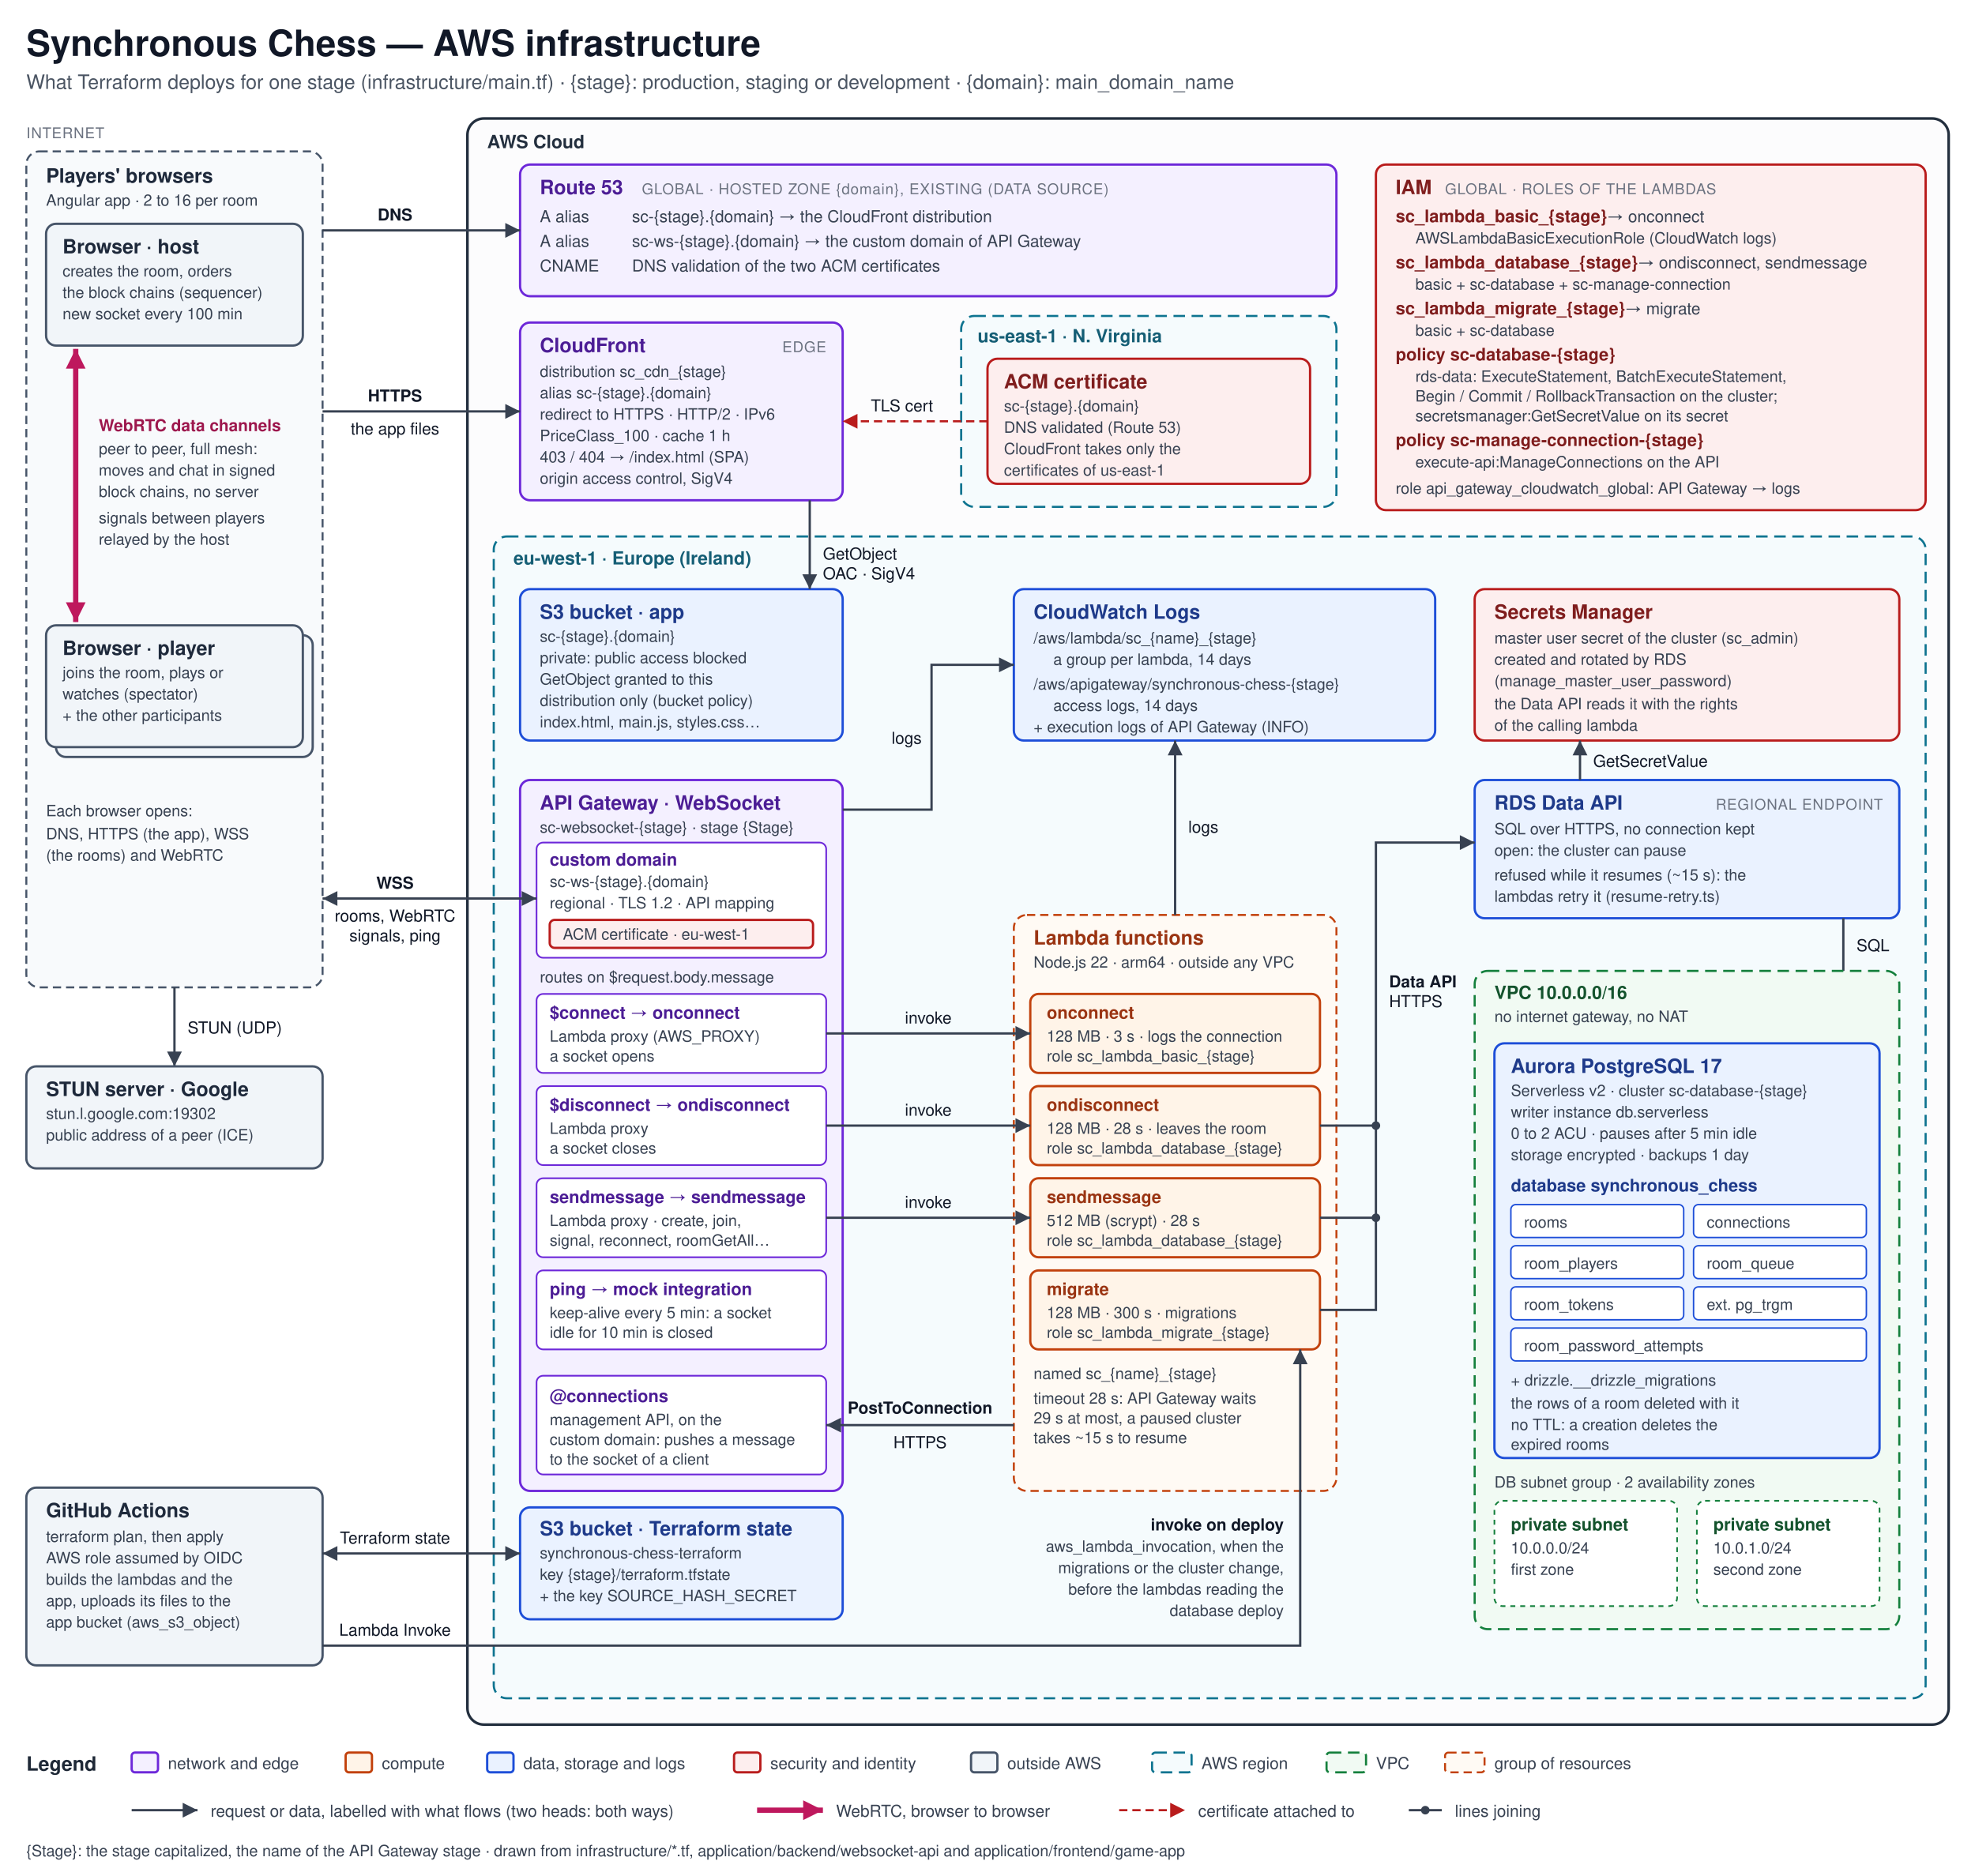
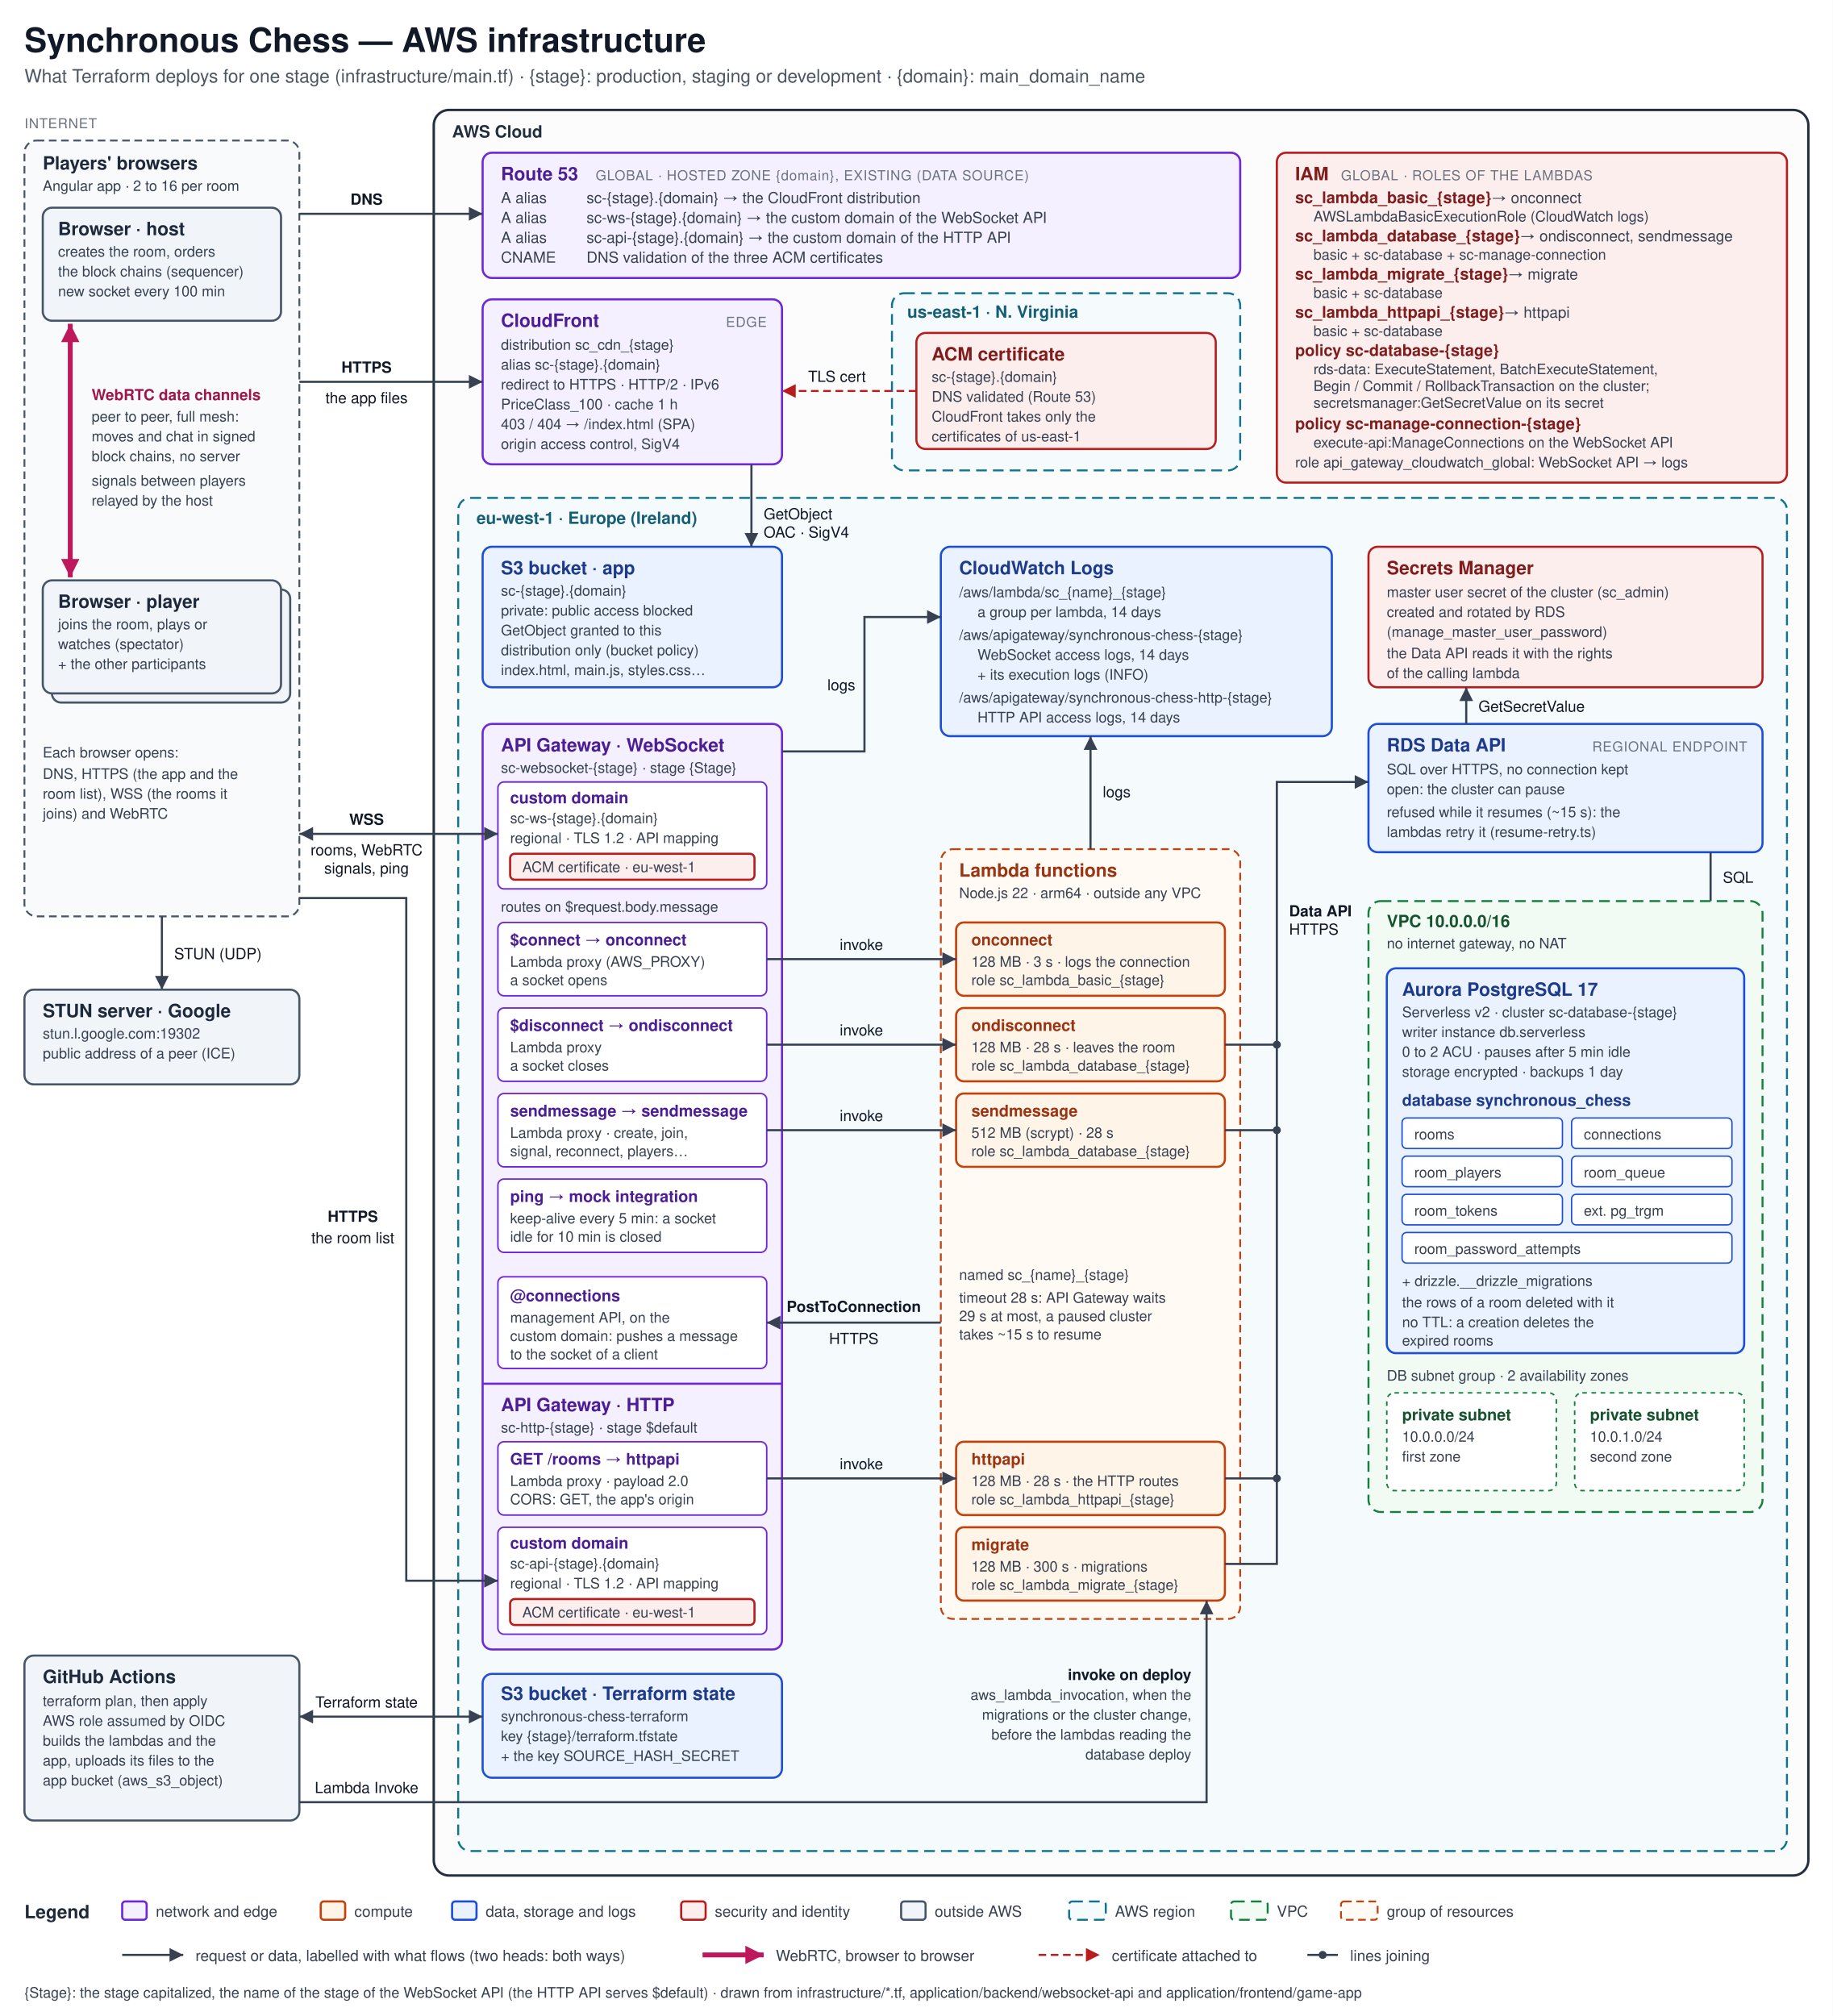
- <svg xmlns="http://www.w3.org/2000/svg" version="1.1" width="1200" height="1140" viewBox="0 0 1200 1140" font-family="Helvetica, Arial, sans-serif">
+ <svg xmlns="http://www.w3.org/2000/svg" version="1.1" width="1200" height="1320" viewBox="0 0 1200 1320" font-family="Helvetica, Arial, sans-serif">
  <defs>
    <style type="text/css">
      text { fill: #1f2937; font-size: 10px; }
      .title { font-size: 22px; font-weight: bold; fill: #111827; }
      .subtitle { font-size: 12px; fill: #4b5563; }
      .h { font-size: 12px; font-weight: bold; }
      .h2 { font-size: 10.5px; font-weight: bold; }
      .d { font-size: 10px; fill: #374151; }
      .s { font-size: 9.5px; fill: #374151; }
      .tag { font-size: 9px; fill: #6b7280; letter-spacing: 0.4px; }
      .lbl { font-size: 10px; fill: #111827; }
      .lbl-b { font-size: 10px; font-weight: bold; fill: #111827; }
      .boundary { font-size: 11px; font-weight: bold; }

      .net { fill: #f4f0ff; stroke: #6d28d9; stroke-width: 1.4; }
      .net-in { fill: #ffffff; stroke: #6d28d9; stroke-width: 1; }
      .net-t { fill: #4c1d95; }
      .cmp { fill: #fff4e8; stroke: #c2410c; stroke-width: 1.4; }
      .cmp-group { fill: #fffaf4; stroke: #c2410c; stroke-width: 1.2; stroke-dasharray: 5 3; }
      .cmp-t { fill: #9a3412; }
      .dat { fill: #eaf2ff; stroke: #1d4ed8; stroke-width: 1.4; }
      .dat-in { fill: #ffffff; stroke: #1d4ed8; stroke-width: 0.9; }
      .dat-t { fill: #1e3a8a; }
      .sec { fill: #fdeeee; stroke: #b91c1c; stroke-width: 1.4; }
      .sec-t { fill: #7f1d1d; }
      .ext { fill: #f1f5f9; stroke: #475569; stroke-width: 1.4; }
      .ext-group { fill: #f8fafc; stroke: #475569; stroke-width: 1.2; stroke-dasharray: 5 3; }
      .ext-t { fill: #1e293b; }

      .aws { fill: #fcfcfd; stroke: #232f3e; stroke-width: 1.6; }
      .aws-t { fill: #232f3e; }
      .region { fill: #f5fbfd; stroke: #0e7490; stroke-width: 1.3; stroke-dasharray: 7 4; }
      .region-t { fill: #155e75; }
      .vpc { fill: #f1faf3; stroke: #15803d; stroke-width: 1.3; stroke-dasharray: 7 4; }
      .vpc-t { fill: #14532d; }
      .subnet { fill: #ffffff; stroke: #15803d; stroke-width: 1; stroke-dasharray: 3 3; }

      .flow { fill: none; stroke: #374151; stroke-width: 1.4; }
      .rtc { fill: none; stroke: #be185d; stroke-width: 3.2; }
      .rtc-t { fill: #9d174d; }
      .cert { fill: none; stroke: #b91c1c; stroke-width: 1.3; stroke-dasharray: 5 3; }
      .dot { fill: #374151; }
    </style>
    <marker id="ah" viewBox="0 0 10 10" refX="10" refY="5" markerWidth="9" markerHeight="9" markerUnits="userSpaceOnUse" orient="auto">
      <path d="M0,0 L10,5 L0,10 z" fill="#374151" />
    </marker>
    <marker id="ah-s" viewBox="0 0 10 10" refX="0" refY="5" markerWidth="9" markerHeight="9" markerUnits="userSpaceOnUse" orient="auto">
      <path d="M10,0 L0,5 L10,10 z" fill="#374151" />
    </marker>
    <marker id="rtc" viewBox="0 0 10 10" refX="10" refY="5" markerWidth="12" markerHeight="12" markerUnits="userSpaceOnUse" orient="auto">
      <path d="M0,0 L10,5 L0,10 z" fill="#be185d" />
    </marker>
    <marker id="rtc-s" viewBox="0 0 10 10" refX="0" refY="5" markerWidth="12" markerHeight="12" markerUnits="userSpaceOnUse" orient="auto">
      <path d="M10,0 L0,5 L10,10 z" fill="#be185d" />
    </marker>
    <marker id="cert" viewBox="0 0 10 10" refX="10" refY="5" markerWidth="9" markerHeight="9" markerUnits="userSpaceOnUse" orient="auto">
      <path d="M0,0 L10,5 L0,10 z" fill="#b91c1c" />
    </marker>
  </defs>
-   <rect x="0" y="0" width="1200" height="1140" fill="#ffffff" />
+   <rect x="0" y="0" width="1200" height="1320" fill="#ffffff" />
  <text x="16" y="34" class="title">Synchronous Chess — AWS infrastructure</text>
  <text x="16" y="54" class="subtitle">What Terraform deploys for one stage (infrastructure/main.tf) · {stage}: production, staging or development · {domain}: main_domain_name</text>
  <text x="16" y="84" class="tag">INTERNET</text>
  <rect x="16" y="92" width="180" height="508" rx="8" class="ext-group" />
  <text x="28" y="111" class="h ext-t">Players' browsers</text>
  <text x="28" y="125" class="s">Angular app · 2 to 16 per room</text>
  <rect x="28" y="136" width="156" height="74" rx="6" class="ext" />
  <text x="38" y="154" class="h ext-t">Browser · host</text>
  <text x="38" y="168" class="s">creates the room, orders</text>
  <text x="38" y="181" class="s">the block chains (sequencer)</text>
  <text x="38" y="194" class="s">new socket every 100 min</text>
  <line x1="46" y1="212" x2="46" y2="378" class="rtc" marker-start="url(#rtc-s)" marker-end="url(#rtc)" />
  <text x="60" y="262" class="lbl-b rtc-t">WebRTC data channels</text>
  <text x="60" y="276" class="s">peer to peer, full mesh:</text>
  <text x="60" y="289" class="s">moves and chat in signed</text>
  <text x="60" y="302" class="s">block chains, no server</text>
  <text x="60" y="318" class="s">signals between players</text>
  <text x="60" y="331" class="s">relayed by the host</text>
  <rect x="34" y="386" width="156" height="74" rx="6" class="ext" />
  <rect x="28" y="380" width="156" height="74" rx="6" class="ext" />
  <text x="38" y="398" class="h ext-t">Browser · player</text>
  <text x="38" y="412" class="s">joins the room, plays or</text>
  <text x="38" y="425" class="s">watches (spectator)</text>
  <text x="38" y="438" class="s">+ the other participants</text>
  <text x="28" y="496" class="s">Each browser opens:</text>
-   <text x="28" y="510" class="s">DNS, HTTPS (the app), WSS</text>
-   <text x="28" y="523" class="s">(the rooms) and WebRTC</text>
+   <text x="28" y="510" class="s">DNS, HTTPS (the app and the</text>
+   <text x="28" y="523" class="s">room list), WSS (the rooms it</text>
+   <text x="28" y="536" class="s">joins) and WebRTC</text>
  <line x1="106" y1="600" x2="106" y2="648" class="flow" marker-end="url(#ah)" />
  <text x="114" y="628" class="lbl">STUN (UDP)</text>
  <rect x="16" y="648" width="180" height="62" rx="6" class="ext" />
  <text x="28" y="666" class="h ext-t">STUN server · Google</text>
  <text x="28" y="680" class="s">stun.l.google.com:19302</text>
  <text x="28" y="693" class="s">public address of a peer (ICE)</text>
-   <rect x="16" y="904" width="180" height="108" rx="6" class="ext" />
-   <text x="28" y="922" class="h ext-t">GitHub Actions</text>
-   <text x="28" y="937" class="s">terraform plan, then apply</text>
-   <text x="28" y="950" class="s">AWS role assumed by OIDC</text>
-   <text x="28" y="963" class="s">builds the lambdas and the</text>
-   <text x="28" y="976" class="s">app, uploads its files to the</text>
-   <text x="28" y="989" class="s">app bucket (aws_s3_object)</text>
-   <rect x="284" y="72" width="900" height="976" rx="10" class="aws" />
+   <rect x="16" y="1084" width="180" height="108" rx="6" class="ext" />
+   <text x="28" y="1102" class="h ext-t">GitHub Actions</text>
+   <text x="28" y="1117" class="s">terraform plan, then apply</text>
+   <text x="28" y="1130" class="s">AWS role assumed by OIDC</text>
+   <text x="28" y="1143" class="s">builds the lambdas and the</text>
+   <text x="28" y="1156" class="s">app, uploads its files to the</text>
+   <text x="28" y="1169" class="s">app bucket (aws_s3_object)</text>
+   <rect x="284" y="72" width="900" height="1156" rx="10" class="aws" />
  <text x="296" y="90" class="boundary aws-t">AWS Cloud</text>
-   <rect x="316" y="100" width="496" height="80" rx="6" class="net" />
+   <rect x="316" y="100" width="496" height="82" rx="6" class="net" />
  <text x="328" y="118" class="h net-t">Route 53</text>
  <text x="390" y="118" class="tag">GLOBAL · HOSTED ZONE {domain}, EXISTING (DATA SOURCE)</text>
-   <text x="328" y="135" class="d">A alias</text>
-   <text x="384" y="135" class="d">sc-{stage}.{domain}  →  the CloudFront distribution</text>
-   <text x="328" y="150" class="d">A alias</text>
-   <text x="384" y="150" class="d">sc-ws-{stage}.{domain}  →  the custom domain of API Gateway</text>
-   <text x="328" y="165" class="d">CNAME</text>
-   <text x="384" y="165" class="d">DNS validation of the two ACM certificates</text>
+   <text x="328" y="133" class="d">A alias</text>
+   <text x="384" y="133" class="d">sc-{stage}.{domain}  →  the CloudFront distribution</text>
+   <text x="328" y="146" class="d">A alias</text>
+   <text x="384" y="146" class="d">sc-ws-{stage}.{domain}  →  the custom domain of the WebSocket API</text>
+   <text x="328" y="159" class="d">A alias</text>
+   <text x="384" y="159" class="d">sc-api-{stage}.{domain}  →  the custom domain of the HTTP API</text>
+   <text x="328" y="172" class="d">CNAME</text>
+   <text x="384" y="172" class="d">DNS validation of the three ACM certificates</text>
  <rect x="316" y="196" width="196" height="108" rx="6" class="net" />
  <text x="328" y="214" class="h net-t">CloudFront</text>
  <text x="502" y="214" class="tag" text-anchor="end">EDGE</text>
  <text x="328" y="229" class="s">distribution sc_cdn_{stage}</text>
  <text x="328" y="242" class="s">alias sc-{stage}.{domain}</text>
  <text x="328" y="255" class="s">redirect to HTTPS · HTTP/2 · IPv6</text>
  <text x="328" y="268" class="s">PriceClass_100 · cache 1 h</text>
  <text x="328" y="281" class="s">403 / 404 → /index.html (SPA)</text>
  <text x="328" y="294" class="s">origin access control, SigV4</text>
  <rect x="584" y="192" width="228" height="116" rx="8" class="region" />
  <text x="594" y="208" class="boundary region-t">us-east-1 · N. Virginia</text>
  <rect x="600" y="218" width="196" height="76" rx="6" class="sec" />
  <text x="610" y="236" class="h sec-t">ACM certificate</text>
  <text x="610" y="250" class="s">sc-{stage}.{domain}</text>
  <text x="610" y="263" class="s">DNS validated (Route 53)</text>
  <text x="610" y="276" class="s">CloudFront takes only the</text>
  <text x="610" y="289" class="s">certificates of us-east-1</text>
  <line x1="600" y1="256" x2="512" y2="256" class="cert" marker-end="url(#cert)" />
  <text x="548" y="250" class="lbl" text-anchor="middle">TLS cert</text>
-   <rect x="836" y="100" width="334" height="210" rx="6" class="sec" />
+   <rect x="836" y="100" width="334" height="216" rx="6" class="sec" />
  <text x="848" y="118" class="h sec-t">IAM</text>
  <text x="878" y="118" class="tag">GLOBAL · ROLES OF THE LAMBDAS</text>
-   <text x="848" y="135" class="h2 sec-t">sc_lambda_basic_{stage}<tspan class="d" font-weight="normal"> → onconnect</tspan>
+   <text x="848" y="133" class="h2 sec-t">sc_lambda_basic_{stage}<tspan class="d" font-weight="normal"> → onconnect</tspan>
  </text>
-   <text x="860" y="148" class="s">AWSLambdaBasicExecutionRole (CloudWatch logs)</text>
-   <text x="848" y="163" class="h2 sec-t">sc_lambda_database_{stage}<tspan class="d" font-weight="normal"> → ondisconnect, sendmessage</tspan>
+   <text x="860" y="145" class="s">AWSLambdaBasicExecutionRole (CloudWatch logs)</text>
+   <text x="848" y="158" class="h2 sec-t">sc_lambda_database_{stage}<tspan class="d" font-weight="normal"> → ondisconnect, sendmessage</tspan>
  </text>
-   <text x="860" y="176" class="s">basic + sc-database + sc-manage-connection</text>
-   <text x="848" y="191" class="h2 sec-t">sc_lambda_migrate_{stage}<tspan class="d" font-weight="normal"> → migrate</tspan>
+   <text x="860" y="170" class="s">basic + sc-database + sc-manage-connection</text>
+   <text x="848" y="183" class="h2 sec-t">sc_lambda_migrate_{stage}<tspan class="d" font-weight="normal"> → migrate</tspan>
  </text>
-   <text x="860" y="204" class="s">basic + sc-database</text>
-   <text x="848" y="219" class="h2 sec-t">policy sc-database-{stage}</text>
-   <text x="860" y="232" class="s">rds-data: ExecuteStatement, BatchExecuteStatement,</text>
-   <text x="860" y="244" class="s">Begin / Commit / RollbackTransaction on the cluster;</text>
-   <text x="860" y="256" class="s">secretsmanager:GetSecretValue on its secret</text>
-   <text x="848" y="271" class="h2 sec-t">policy sc-manage-connection-{stage}</text>
-   <text x="860" y="284" class="s">execute-api:ManageConnections on the API</text>
-   <text x="848" y="300" class="s">role api_gateway_cloudwatch_global: API Gateway → logs</text>
-   <rect x="300" y="326" width="870" height="706" rx="8" class="region" />
+   <text x="860" y="195" class="s">basic + sc-database</text>
+   <text x="848" y="208" class="h2 sec-t">sc_lambda_httpapi_{stage}<tspan class="d" font-weight="normal"> → httpapi</tspan>
+   </text>
+   <text x="860" y="220" class="s">basic + sc-database</text>
+   <text x="848" y="233" class="h2 sec-t">policy sc-database-{stage}</text>
+   <text x="860" y="245" class="s">rds-data: ExecuteStatement, BatchExecuteStatement,</text>
+   <text x="860" y="256" class="s">Begin / Commit / RollbackTransaction on the cluster;</text>
+   <text x="860" y="267" class="s">secretsmanager:GetSecretValue on its secret</text>
+   <text x="848" y="281" class="h2 sec-t">policy sc-manage-connection-{stage}</text>
+   <text x="860" y="293" class="s">execute-api:ManageConnections on the WebSocket API</text>
+   <text x="848" y="306" class="s">role api_gateway_cloudwatch_global: WebSocket API → logs</text>
+   <rect x="300" y="326" width="870" height="886" rx="8" class="region" />
  <text x="312" y="343" class="boundary region-t">eu-west-1 · Europe (Ireland)</text>
  <rect x="316" y="358" width="196" height="92" rx="6" class="dat" />
  <text x="328" y="376" class="h dat-t">S3 bucket · app</text>
  <text x="328" y="390" class="s">sc-{stage}.{domain}</text>
  <text x="328" y="403" class="s">private: public access blocked</text>
  <text x="328" y="416" class="s">GetObject granted to this</text>
  <text x="328" y="429" class="s">distribution only (bucket policy)</text>
  <text x="328" y="442" class="s">index.html, main.js, styles.css…</text>
  <line x1="492" y1="304" x2="492" y2="358" class="flow" marker-end="url(#ah)" />
  <text x="500" y="340" class="lbl">GetObject</text>
  <text x="500" y="352" class="lbl">OAC · SigV4</text>
-   <rect x="616" y="358" width="256" height="92" rx="6" class="dat" />
+   <rect x="616" y="358" width="256" height="124" rx="6" class="dat" />
  <text x="628" y="376" class="h dat-t">CloudWatch Logs</text>
  <text x="628" y="391" class="s">/aws/lambda/sc_{name}_{stage}</text>
  <text x="640" y="404" class="s">a group per lambda, 14 days</text>
  <text x="628" y="419" class="s">/aws/apigateway/synchronous-chess-{stage}</text>
-   <text x="640" y="432" class="s">access logs, 14 days</text>
-   <text x="628" y="445" class="s">+ execution logs of API Gateway (INFO)</text>
+   <text x="640" y="432" class="s">WebSocket access logs, 14 days</text>
+   <text x="640" y="445" class="s">+ its execution logs (INFO)</text>
+   <text x="628" y="460" class="s">/aws/apigateway/synchronous-chess-http-{stage}</text>
+   <text x="640" y="473" class="s">HTTP API access logs, 14 days</text>
  <rect x="896" y="358" width="258" height="92" rx="6" class="sec" />
  <text x="908" y="376" class="h sec-t">Secrets Manager</text>
  <text x="908" y="391" class="s">master user secret of the cluster (sc_admin)</text>
  <text x="908" y="404" class="s">created and rotated by RDS</text>
  <text x="908" y="417" class="s">(manage_master_user_password)</text>
  <text x="908" y="431" class="s">the Data API reads it with the rights</text>
  <text x="908" y="444" class="s">of the calling lambda</text>
-   <rect x="316" y="474" width="196" height="432" rx="6" class="net" />
+   <rect x="316" y="474" width="196" height="606" rx="6" class="net" />
  <text x="328" y="492" class="h net-t">API Gateway · WebSocket</text>
  <text x="328" y="506" class="s">sc-websocket-{stage} · stage {Stage}</text>
  <rect x="326" y="512" width="176" height="70" rx="4" class="net-in" />
  <text x="334" y="526" class="h2 net-t">custom domain</text>
  <text x="334" y="539" class="s">sc-ws-{stage}.{domain}</text>
  <text x="334" y="552" class="s">regional · TLS 1.2 · API mapping</text>
  <rect x="334" y="559" width="160" height="17" rx="3" class="sec" />
  <text x="342" y="571" class="s">ACM certificate · eu-west-1</text>
  <text x="328" y="597" class="s">routes on $request.body.message</text>
  <rect x="326" y="604" width="176" height="48" rx="4" class="net-in" />
  <text x="334" y="619" class="h2 net-t">$connect → onconnect</text>
  <text x="334" y="633" class="s">Lambda proxy (AWS_PROXY)</text>
  <text x="334" y="645" class="s">a socket opens</text>
  <rect x="326" y="660" width="176" height="48" rx="4" class="net-in" />
  <text x="334" y="675" class="h2 net-t">$disconnect → ondisconnect</text>
  <text x="334" y="689" class="s">Lambda proxy</text>
  <text x="334" y="701" class="s">a socket closes</text>
  <rect x="326" y="716" width="176" height="48" rx="4" class="net-in" />
  <text x="334" y="731" class="h2 net-t">sendmessage → sendmessage</text>
  <text x="334" y="745" class="s">Lambda proxy · create, join,</text>
-   <text x="334" y="757" class="s">signal, reconnect, roomGetAll…</text>
+   <text x="334" y="757" class="s">signal, reconnect, players…</text>
  <rect x="326" y="772" width="176" height="48" rx="4" class="net-in" />
  <text x="334" y="787" class="h2 net-t">ping → mock integration</text>
  <text x="334" y="801" class="s">keep-alive every 5 min: a socket</text>
  <text x="334" y="813" class="s">idle for 10 min is closed</text>
  <rect x="326" y="836" width="176" height="60" rx="4" class="net-in" />
  <text x="334" y="852" class="h2 net-t">@connections</text>
  <text x="334" y="866" class="s">management API, on the</text>
  <text x="334" y="878" class="s">custom domain: pushes a message</text>
  <text x="334" y="890" class="s">to the socket of a client</text>
+   <line x1="316" y1="906" x2="512" y2="906" stroke="#6d28d9" stroke-width="1.4" />
+   <text x="328" y="924" class="h net-t">API Gateway · HTTP</text>
+   <text x="328" y="938" class="s">sc-http-{stage} · stage $default</text>
+   <rect x="326" y="944" width="176" height="48" rx="4" class="net-in" />
+   <text x="334" y="959" class="h2 net-t">GET /rooms → httpapi</text>
+   <text x="334" y="973" class="s">Lambda proxy · payload 2.0</text>
+   <text x="334" y="985" class="s">CORS: GET, the app's origin</text>
+   <rect x="326" y="1000" width="176" height="70" rx="4" class="net-in" />
+   <text x="334" y="1014" class="h2 net-t">custom domain</text>
+   <text x="334" y="1027" class="s">sc-api-{stage}.{domain}</text>
+   <text x="334" y="1040" class="s">regional · TLS 1.2 · API mapping</text>
+   <rect x="334" y="1047" width="160" height="17" rx="3" class="sec" />
+   <text x="342" y="1059" class="s">ACM certificate · eu-west-1</text>
  <line x1="196" y1="140" x2="316" y2="140" class="flow" marker-end="url(#ah)" />
  <text x="240" y="134" class="lbl-b" text-anchor="middle">DNS</text>
  <line x1="196" y1="250" x2="316" y2="250" class="flow" marker-end="url(#ah)" />
  <text x="240" y="244" class="lbl-b" text-anchor="middle">HTTPS</text>
  <text x="240" y="264" class="lbl" text-anchor="middle">the app files</text>
  <line x1="196" y1="546" x2="326" y2="546" class="flow" marker-start="url(#ah-s)" marker-end="url(#ah)" />
  <text x="240" y="540" class="lbl-b" text-anchor="middle">WSS</text>
  <text x="240" y="560" class="lbl" text-anchor="middle">rooms, WebRTC</text>
  <text x="240" y="572" class="lbl" text-anchor="middle">signals, ping</text>
+   <polyline points="196,588 266,588 266,1035 326,1035" class="flow" marker-end="url(#ah)" />
+   <text x="231" y="800" class="lbl-b" text-anchor="middle">HTTPS</text>
+   <text x="231" y="814" class="lbl" text-anchor="middle">the room list</text>
  <polyline points="512,492 566,492 566,404 616,404" class="flow" marker-end="url(#ah)" />
  <text x="560" y="452" class="lbl" text-anchor="end">logs</text>
-   <rect x="616" y="556" width="196" height="350" rx="8" class="cmp-group" />
+   <rect x="616" y="556" width="196" height="504" rx="8" class="cmp-group" />
  <text x="628" y="574" class="h cmp-t">Lambda functions</text>
  <text x="628" y="588" class="s">Node.js 22 · arm64 · outside any VPC</text>
  <rect x="626" y="604" width="176" height="48" rx="5" class="cmp" />
  <text x="636" y="619" class="h2 cmp-t">onconnect</text>
  <text x="636" y="633" class="s">128 MB · 3 s · logs the connection</text>
  <text x="636" y="645" class="s">role sc_lambda_basic_{stage}</text>
  <rect x="626" y="660" width="176" height="48" rx="5" class="cmp" />
  <text x="636" y="675" class="h2 cmp-t">ondisconnect</text>
  <text x="636" y="689" class="s">128 MB · 28 s · leaves the room</text>
  <text x="636" y="701" class="s">role sc_lambda_database_{stage}</text>
  <rect x="626" y="716" width="176" height="48" rx="5" class="cmp" />
  <text x="636" y="731" class="h2 cmp-t">sendmessage</text>
  <text x="636" y="745" class="s">512 MB (scrypt) · 28 s</text>
  <text x="636" y="757" class="s">role sc_lambda_database_{stage}</text>
-   <rect x="626" y="772" width="176" height="48" rx="5" class="cmp" />
-   <text x="636" y="787" class="h2 cmp-t">migrate</text>
-   <text x="636" y="801" class="s">128 MB · 300 s · migrations</text>
-   <text x="636" y="813" class="s">role sc_lambda_migrate_{stage}</text>
  <text x="628" y="838" class="s">named sc_{name}_{stage}</text>
  <text x="628" y="853" class="s">timeout 28 s: API Gateway waits</text>
  <text x="628" y="865" class="s">29 s at most, a paused cluster</text>
  <text x="628" y="877" class="s">takes ~15 s to resume</text>
+   <rect x="626" y="944" width="176" height="48" rx="5" class="cmp" />
+   <text x="636" y="959" class="h2 cmp-t">httpapi</text>
+   <text x="636" y="973" class="s">128 MB · 28 s · the HTTP routes</text>
+   <text x="636" y="985" class="s">role sc_lambda_httpapi_{stage}</text>
+   <rect x="626" y="1000" width="176" height="48" rx="5" class="cmp" />
+   <text x="636" y="1015" class="h2 cmp-t">migrate</text>
+   <text x="636" y="1029" class="s">128 MB · 300 s · migrations</text>
+   <text x="636" y="1041" class="s">role sc_lambda_migrate_{stage}</text>
  <line x1="502" y1="628" x2="626" y2="628" class="flow" marker-end="url(#ah)" />
  <text x="564" y="622" class="lbl" text-anchor="middle">invoke</text>
  <line x1="502" y1="684" x2="626" y2="684" class="flow" marker-end="url(#ah)" />
  <text x="564" y="678" class="lbl" text-anchor="middle">invoke</text>
  <line x1="502" y1="740" x2="626" y2="740" class="flow" marker-end="url(#ah)" />
  <text x="564" y="734" class="lbl" text-anchor="middle">invoke</text>
+   <line x1="502" y1="968" x2="626" y2="968" class="flow" marker-end="url(#ah)" />
+   <text x="564" y="962" class="lbl" text-anchor="middle">invoke</text>
  <line x1="616" y1="866" x2="502" y2="866" class="flow" marker-end="url(#ah)" />
  <text x="559" y="859" class="lbl-b" text-anchor="middle">PostToConnection</text>
  <text x="559" y="880" class="lbl" text-anchor="middle">HTTPS</text>
-   <line x1="714" y1="556" x2="714" y2="450" class="flow" marker-end="url(#ah)" />
-   <text x="722" y="506" class="lbl">logs</text>
+   <line x1="714" y1="556" x2="714" y2="482" class="flow" marker-end="url(#ah)" />
+   <text x="722" y="522" class="lbl">logs</text>
  <rect x="896" y="474" width="258" height="84" rx="6" class="dat" />
  <text x="908" y="492" class="h dat-t">RDS Data API</text>
  <text x="1144" y="492" class="tag" text-anchor="end">REGIONAL ENDPOINT</text>
  <text x="908" y="507" class="s">SQL over HTTPS, no connection kept</text>
  <text x="908" y="520" class="s">open: the cluster can pause</text>
  <text x="908" y="535" class="s">refused while it resumes (~15 s): the</text>
  <text x="908" y="548" class="s">lambdas retry it (resume-retry.ts)</text>
  <polyline points="802,684 836,684" class="flow" />
  <polyline points="802,740 836,740" class="flow" />
-   <polyline points="802,796 836,796 836,512 896,512" class="flow" marker-end="url(#ah)" />
+   <polyline points="802,968 836,968" class="flow" />
+   <polyline points="802,1024 836,1024 836,512 896,512" class="flow" marker-end="url(#ah)" />
  <circle cx="836" cy="684" r="2.6" class="dot" />
  <circle cx="836" cy="740" r="2.6" class="dot" />
+   <circle cx="836" cy="968" r="2.6" class="dot" />
  <text x="844" y="600" class="lbl-b">Data API</text>
  <text x="844" y="612" class="lbl">HTTPS</text>
  <line x1="960" y1="474" x2="960" y2="450" class="flow" marker-end="url(#ah)" />
  <text x="968" y="466" class="lbl">GetSecretValue</text>
  <line x1="1120" y1="558" x2="1120" y2="634" class="flow" marker-end="url(#ah)" />
  <text x="1128" y="578" class="lbl">SQL</text>
  <rect x="896" y="590" width="258" height="400" rx="8" class="vpc" />
  <text x="908" y="607" class="boundary vpc-t">VPC 10.0.0.0/16</text>
  <text x="908" y="621" class="s">no internet gateway, no NAT</text>
  <rect x="908" y="634" width="234" height="252" rx="6" class="dat" />
  <text x="918" y="652" class="h dat-t">Aurora PostgreSQL 17</text>
  <text x="918" y="666" class="s">Serverless v2 · cluster sc-database-{stage}</text>
  <text x="918" y="679" class="s">writer instance db.serverless</text>
  <text x="918" y="692" class="s">0 to 2 ACU · pauses after 5 min idle</text>
  <text x="918" y="705" class="s">storage encrypted · backups 1 day</text>
  <text x="918" y="724" class="h2 dat-t">database synchronous_chess</text>
  <rect x="918" y="732" width="105" height="20" rx="3" class="dat-in" />
  <text x="926" y="746" class="s">rooms</text>
  <rect x="1029" y="732" width="105" height="20" rx="3" class="dat-in" />
  <text x="1037" y="746" class="s">connections</text>
  <rect x="918" y="757" width="105" height="20" rx="3" class="dat-in" />
  <text x="926" y="771" class="s">room_players</text>
  <rect x="1029" y="757" width="105" height="20" rx="3" class="dat-in" />
  <text x="1037" y="771" class="s">room_queue</text>
  <rect x="918" y="782" width="105" height="20" rx="3" class="dat-in" />
  <text x="926" y="796" class="s">room_tokens</text>
  <rect x="1029" y="782" width="105" height="20" rx="3" class="dat-in" />
  <text x="1037" y="796" class="s">ext. pg_trgm</text>
  <rect x="918" y="807" width="216" height="20" rx="3" class="dat-in" />
  <text x="926" y="821" class="s">room_password_attempts</text>
  <text x="918" y="842" class="s">+ drizzle.__drizzle_migrations</text>
  <text x="918" y="856" class="s">the rows of a room deleted with it</text>
  <text x="918" y="869" class="s">no TTL: a creation deletes the</text>
  <text x="918" y="881" class="s">expired rooms</text>
  <text x="908" y="904" class="s">DB subnet group · 2 availability zones</text>
  <rect x="908" y="912" width="111" height="64" rx="5" class="subnet" />
  <text x="918" y="930" class="h2 vpc-t">private subnet</text>
  <text x="918" y="944" class="s">10.0.0.0/24</text>
  <text x="918" y="957" class="s">first zone</text>
  <rect x="1031" y="912" width="111" height="64" rx="5" class="subnet" />
  <text x="1041" y="930" class="h2 vpc-t">private subnet</text>
  <text x="1041" y="944" class="s">10.0.1.0/24</text>
  <text x="1041" y="957" class="s">second zone</text>
-   <rect x="316" y="916" width="196" height="68" rx="6" class="dat" />
-   <text x="328" y="933" class="h dat-t">S3 bucket · Terraform state</text>
-   <text x="328" y="947" class="s">synchronous-chess-terraform</text>
-   <text x="328" y="960" class="s">key {stage}/terraform.tfstate</text>
-   <text x="328" y="973" class="s">+ the key SOURCE_HASH_SECRET</text>
-   <line x1="196" y1="944" x2="316" y2="944" class="flow" marker-start="url(#ah-s)" marker-end="url(#ah)" />
-   <text x="240" y="938" class="lbl" text-anchor="middle">Terraform state</text>
-   <polyline points="196,1000 790,1000 790,820" class="flow" marker-end="url(#ah)" />
-   <text x="240" y="994" class="lbl" text-anchor="middle">Lambda Invoke</text>
-   <text x="780" y="930" class="lbl-b" text-anchor="end">invoke on deploy</text>
-   <text x="780" y="943" class="s" text-anchor="end">aws_lambda_invocation, when the</text>
-   <text x="780" y="956" class="s" text-anchor="end">migrations or the cluster change,</text>
-   <text x="780" y="969" class="s" text-anchor="end">before the lambdas reading the</text>
-   <text x="780" y="982" class="s" text-anchor="end">database deploy</text>
-   <text x="16" y="1076" class="h">Legend</text>
-   <rect x="80" y="1065" width="16" height="12" rx="2" class="net" />
-   <text x="102" y="1075" class="d">network and edge</text>
-   <rect x="210" y="1065" width="16" height="12" rx="2" class="cmp" />
-   <text x="232" y="1075" class="d">compute</text>
-   <rect x="296" y="1065" width="16" height="12" rx="2" class="dat" />
-   <text x="318" y="1075" class="d">data, storage and logs</text>
-   <rect x="446" y="1065" width="16" height="12" rx="2" class="sec" />
-   <text x="468" y="1075" class="d">security and identity</text>
-   <rect x="590" y="1065" width="16" height="12" rx="2" class="ext" />
-   <text x="612" y="1075" class="d">outside AWS</text>
-   <rect x="700" y="1065" width="24" height="12" rx="2" class="region" />
-   <text x="730" y="1075" class="d">AWS region</text>
-   <rect x="806" y="1065" width="24" height="12" rx="2" class="vpc" />
-   <text x="836" y="1075" class="d">VPC</text>
-   <rect x="878" y="1065" width="24" height="12" rx="2" class="cmp-group" />
-   <text x="908" y="1075" class="d">group of resources</text>
-   <line x1="80" y1="1100" x2="120" y2="1100" class="flow" marker-end="url(#ah)" />
-   <text x="128" y="1104" class="d">request or data, labelled with what flows (two heads: both ways)</text>
-   <line x1="460" y1="1100" x2="500" y2="1100" class="rtc" marker-end="url(#rtc)" />
-   <text x="508" y="1104" class="d">WebRTC, browser to browser</text>
-   <line x1="680" y1="1100" x2="720" y2="1100" class="cert" marker-end="url(#cert)" />
-   <text x="728" y="1104" class="d">certificate attached to</text>
-   <circle cx="866" cy="1100" r="2.6" class="dot" />
-   <line x1="856" y1="1100" x2="876" y2="1100" class="flow" />
-   <text x="884" y="1104" class="d">lines joining</text>
-   <text x="16" y="1128" class="s">{Stage}: the stage capitalized, the name of the API Gateway stage · drawn from infrastructure/*.tf, application/backend/websocket-api and application/frontend/game-app</text>
+   <rect x="316" y="1096" width="196" height="68" rx="6" class="dat" />
+   <text x="328" y="1113" class="h dat-t">S3 bucket · Terraform state</text>
+   <text x="328" y="1127" class="s">synchronous-chess-terraform</text>
+   <text x="328" y="1140" class="s">key {stage}/terraform.tfstate</text>
+   <text x="328" y="1153" class="s">+ the key SOURCE_HASH_SECRET</text>
+   <line x1="196" y1="1124" x2="316" y2="1124" class="flow" marker-start="url(#ah-s)" marker-end="url(#ah)" />
+   <text x="240" y="1118" class="lbl" text-anchor="middle">Terraform state</text>
+   <polyline points="196,1180 790,1180 790,1048" class="flow" marker-end="url(#ah)" />
+   <text x="240" y="1174" class="lbl" text-anchor="middle">Lambda Invoke</text>
+   <text x="780" y="1100" class="lbl-b" text-anchor="end">invoke on deploy</text>
+   <text x="780" y="1113" class="s" text-anchor="end">aws_lambda_invocation, when the</text>
+   <text x="780" y="1126" class="s" text-anchor="end">migrations or the cluster change,</text>
+   <text x="780" y="1139" class="s" text-anchor="end">before the lambdas reading the</text>
+   <text x="780" y="1152" class="s" text-anchor="end">database deploy</text>
+   <text x="16" y="1256" class="h">Legend</text>
+   <rect x="80" y="1245" width="16" height="12" rx="2" class="net" />
+   <text x="102" y="1255" class="d">network and edge</text>
+   <rect x="210" y="1245" width="16" height="12" rx="2" class="cmp" />
+   <text x="232" y="1255" class="d">compute</text>
+   <rect x="296" y="1245" width="16" height="12" rx="2" class="dat" />
+   <text x="318" y="1255" class="d">data, storage and logs</text>
+   <rect x="446" y="1245" width="16" height="12" rx="2" class="sec" />
+   <text x="468" y="1255" class="d">security and identity</text>
+   <rect x="590" y="1245" width="16" height="12" rx="2" class="ext" />
+   <text x="612" y="1255" class="d">outside AWS</text>
+   <rect x="700" y="1245" width="24" height="12" rx="2" class="region" />
+   <text x="730" y="1255" class="d">AWS region</text>
+   <rect x="806" y="1245" width="24" height="12" rx="2" class="vpc" />
+   <text x="836" y="1255" class="d">VPC</text>
+   <rect x="878" y="1245" width="24" height="12" rx="2" class="cmp-group" />
+   <text x="908" y="1255" class="d">group of resources</text>
+   <line x1="80" y1="1280" x2="120" y2="1280" class="flow" marker-end="url(#ah)" />
+   <text x="128" y="1284" class="d">request or data, labelled with what flows (two heads: both ways)</text>
+   <line x1="460" y1="1280" x2="500" y2="1280" class="rtc" marker-end="url(#rtc)" />
+   <text x="508" y="1284" class="d">WebRTC, browser to browser</text>
+   <line x1="680" y1="1280" x2="720" y2="1280" class="cert" marker-end="url(#cert)" />
+   <text x="728" y="1284" class="d">certificate attached to</text>
+   <circle cx="866" cy="1280" r="2.6" class="dot" />
+   <line x1="856" y1="1280" x2="876" y2="1280" class="flow" />
+   <text x="884" y="1284" class="d">lines joining</text>
+   <text x="16" y="1308" class="s">{Stage}: the stage capitalized, the name of the stage of the WebSocket API (the HTTP API serves $default) · drawn from infrastructure/*.tf, application/backend/websocket-api and application/frontend/game-app</text>
</svg>
